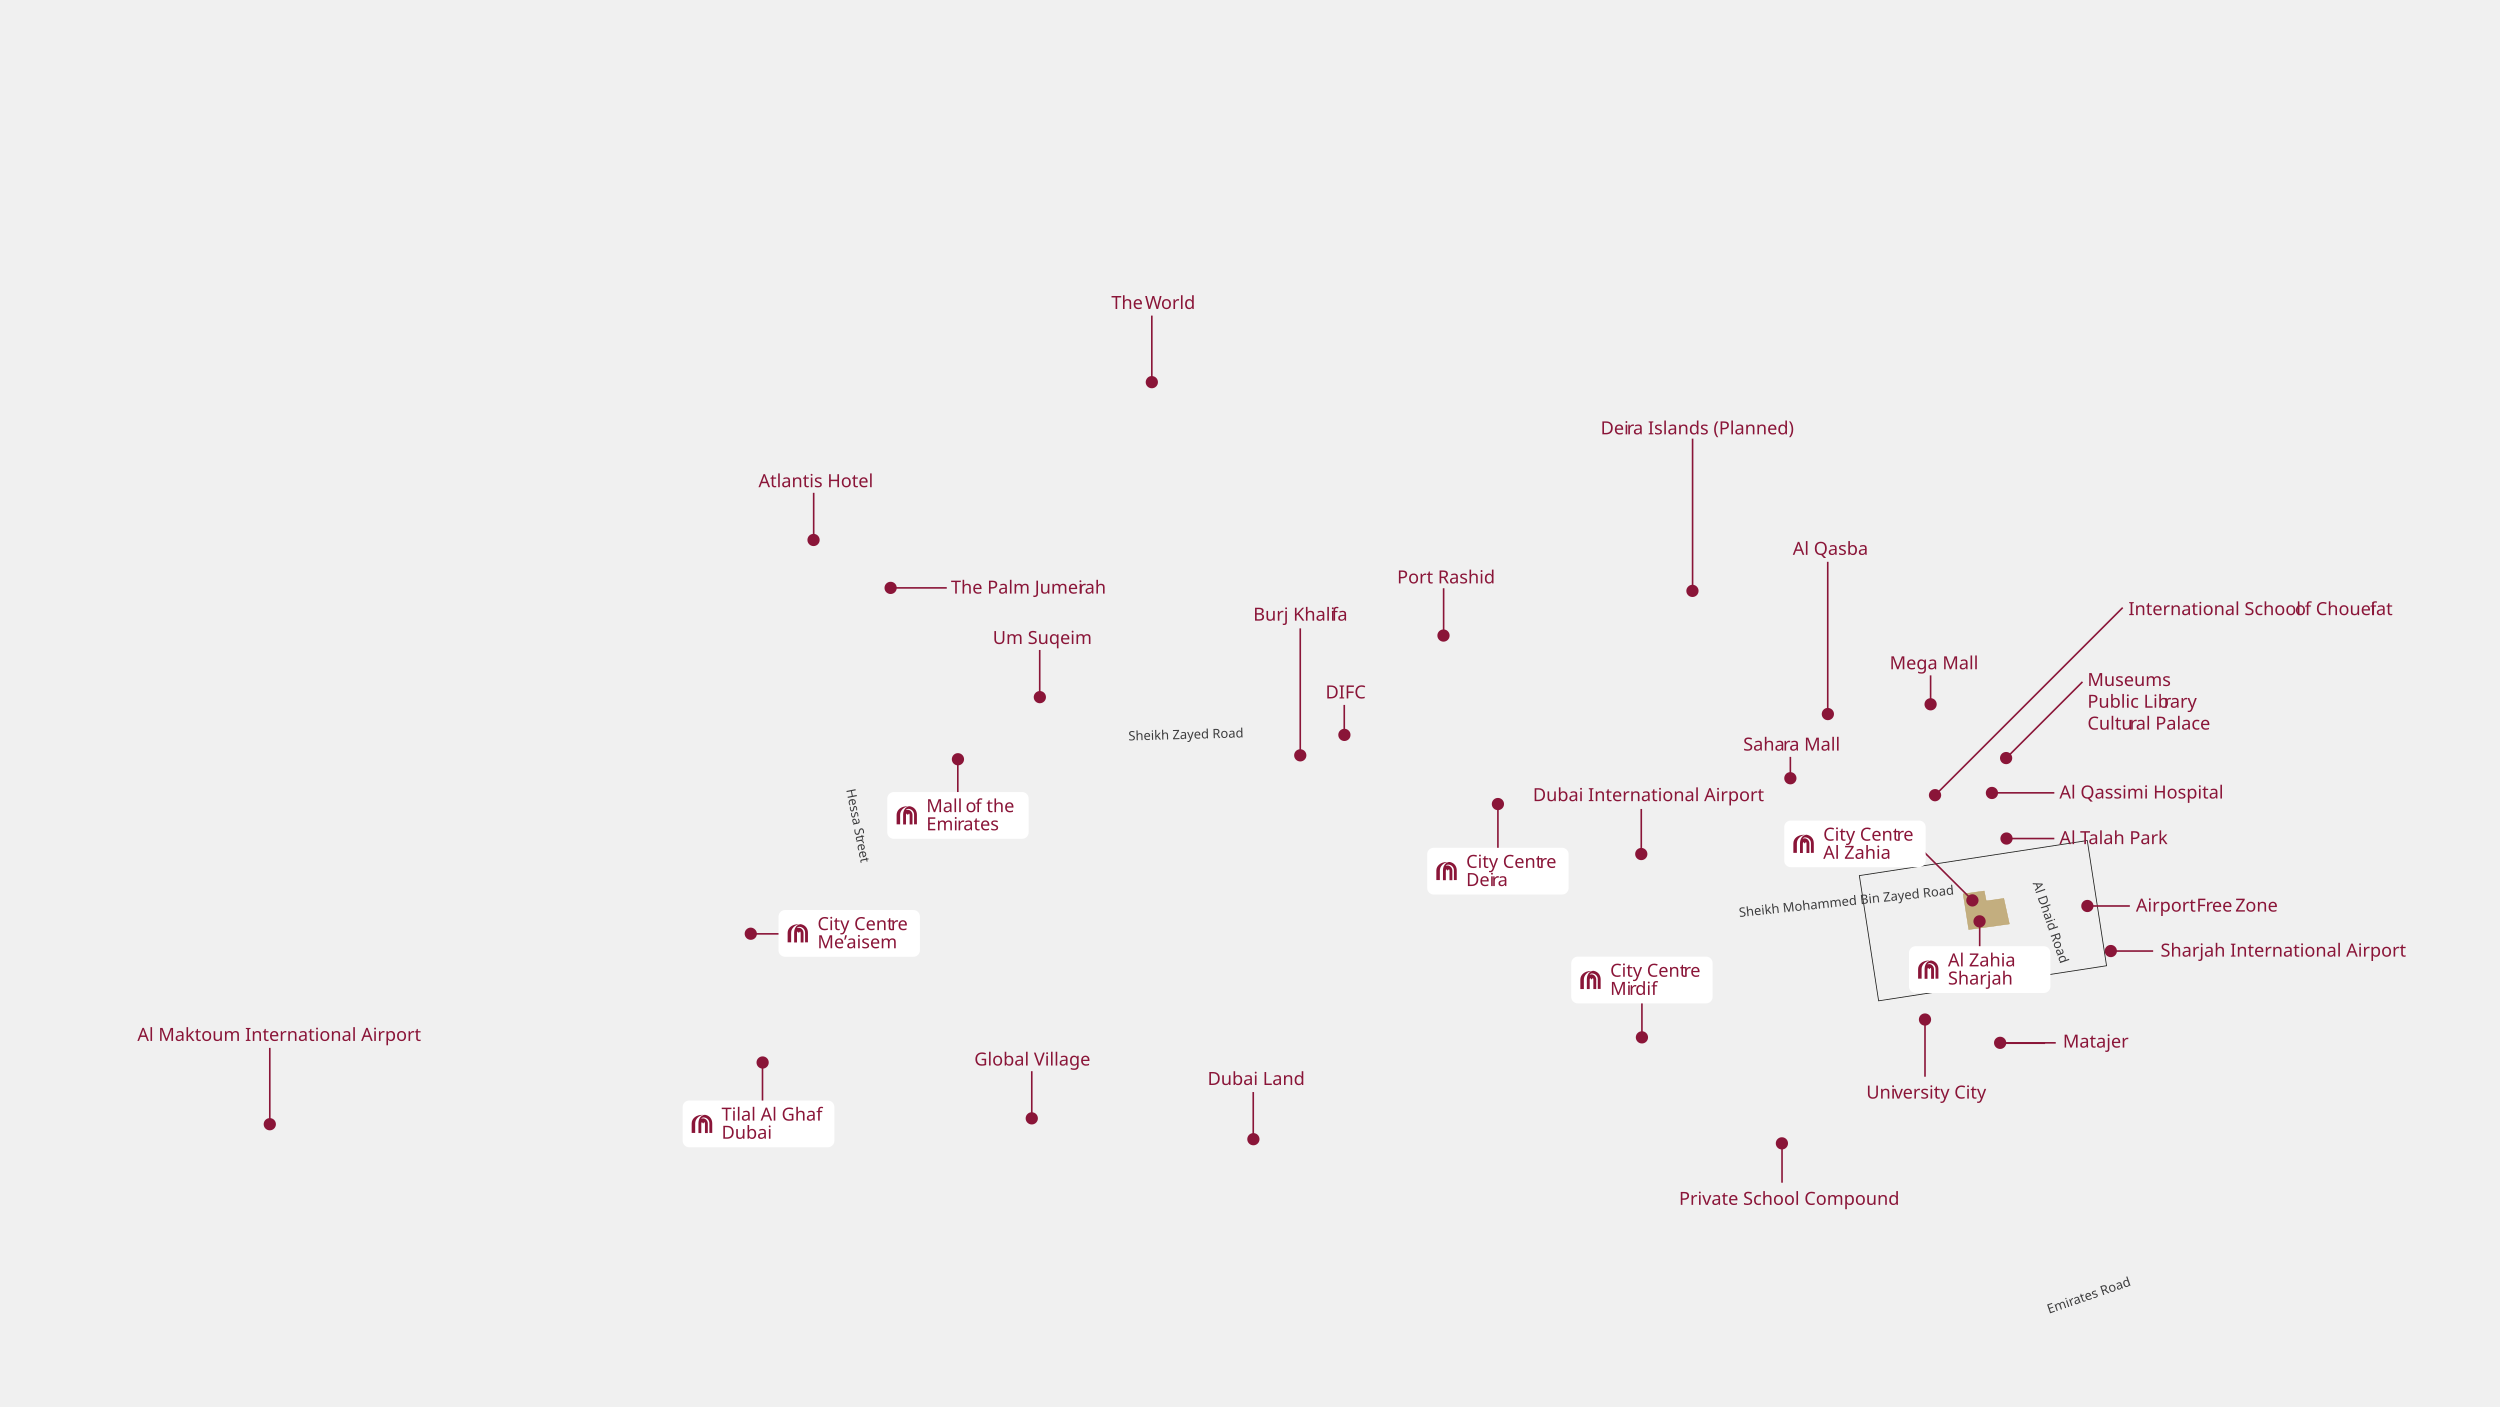
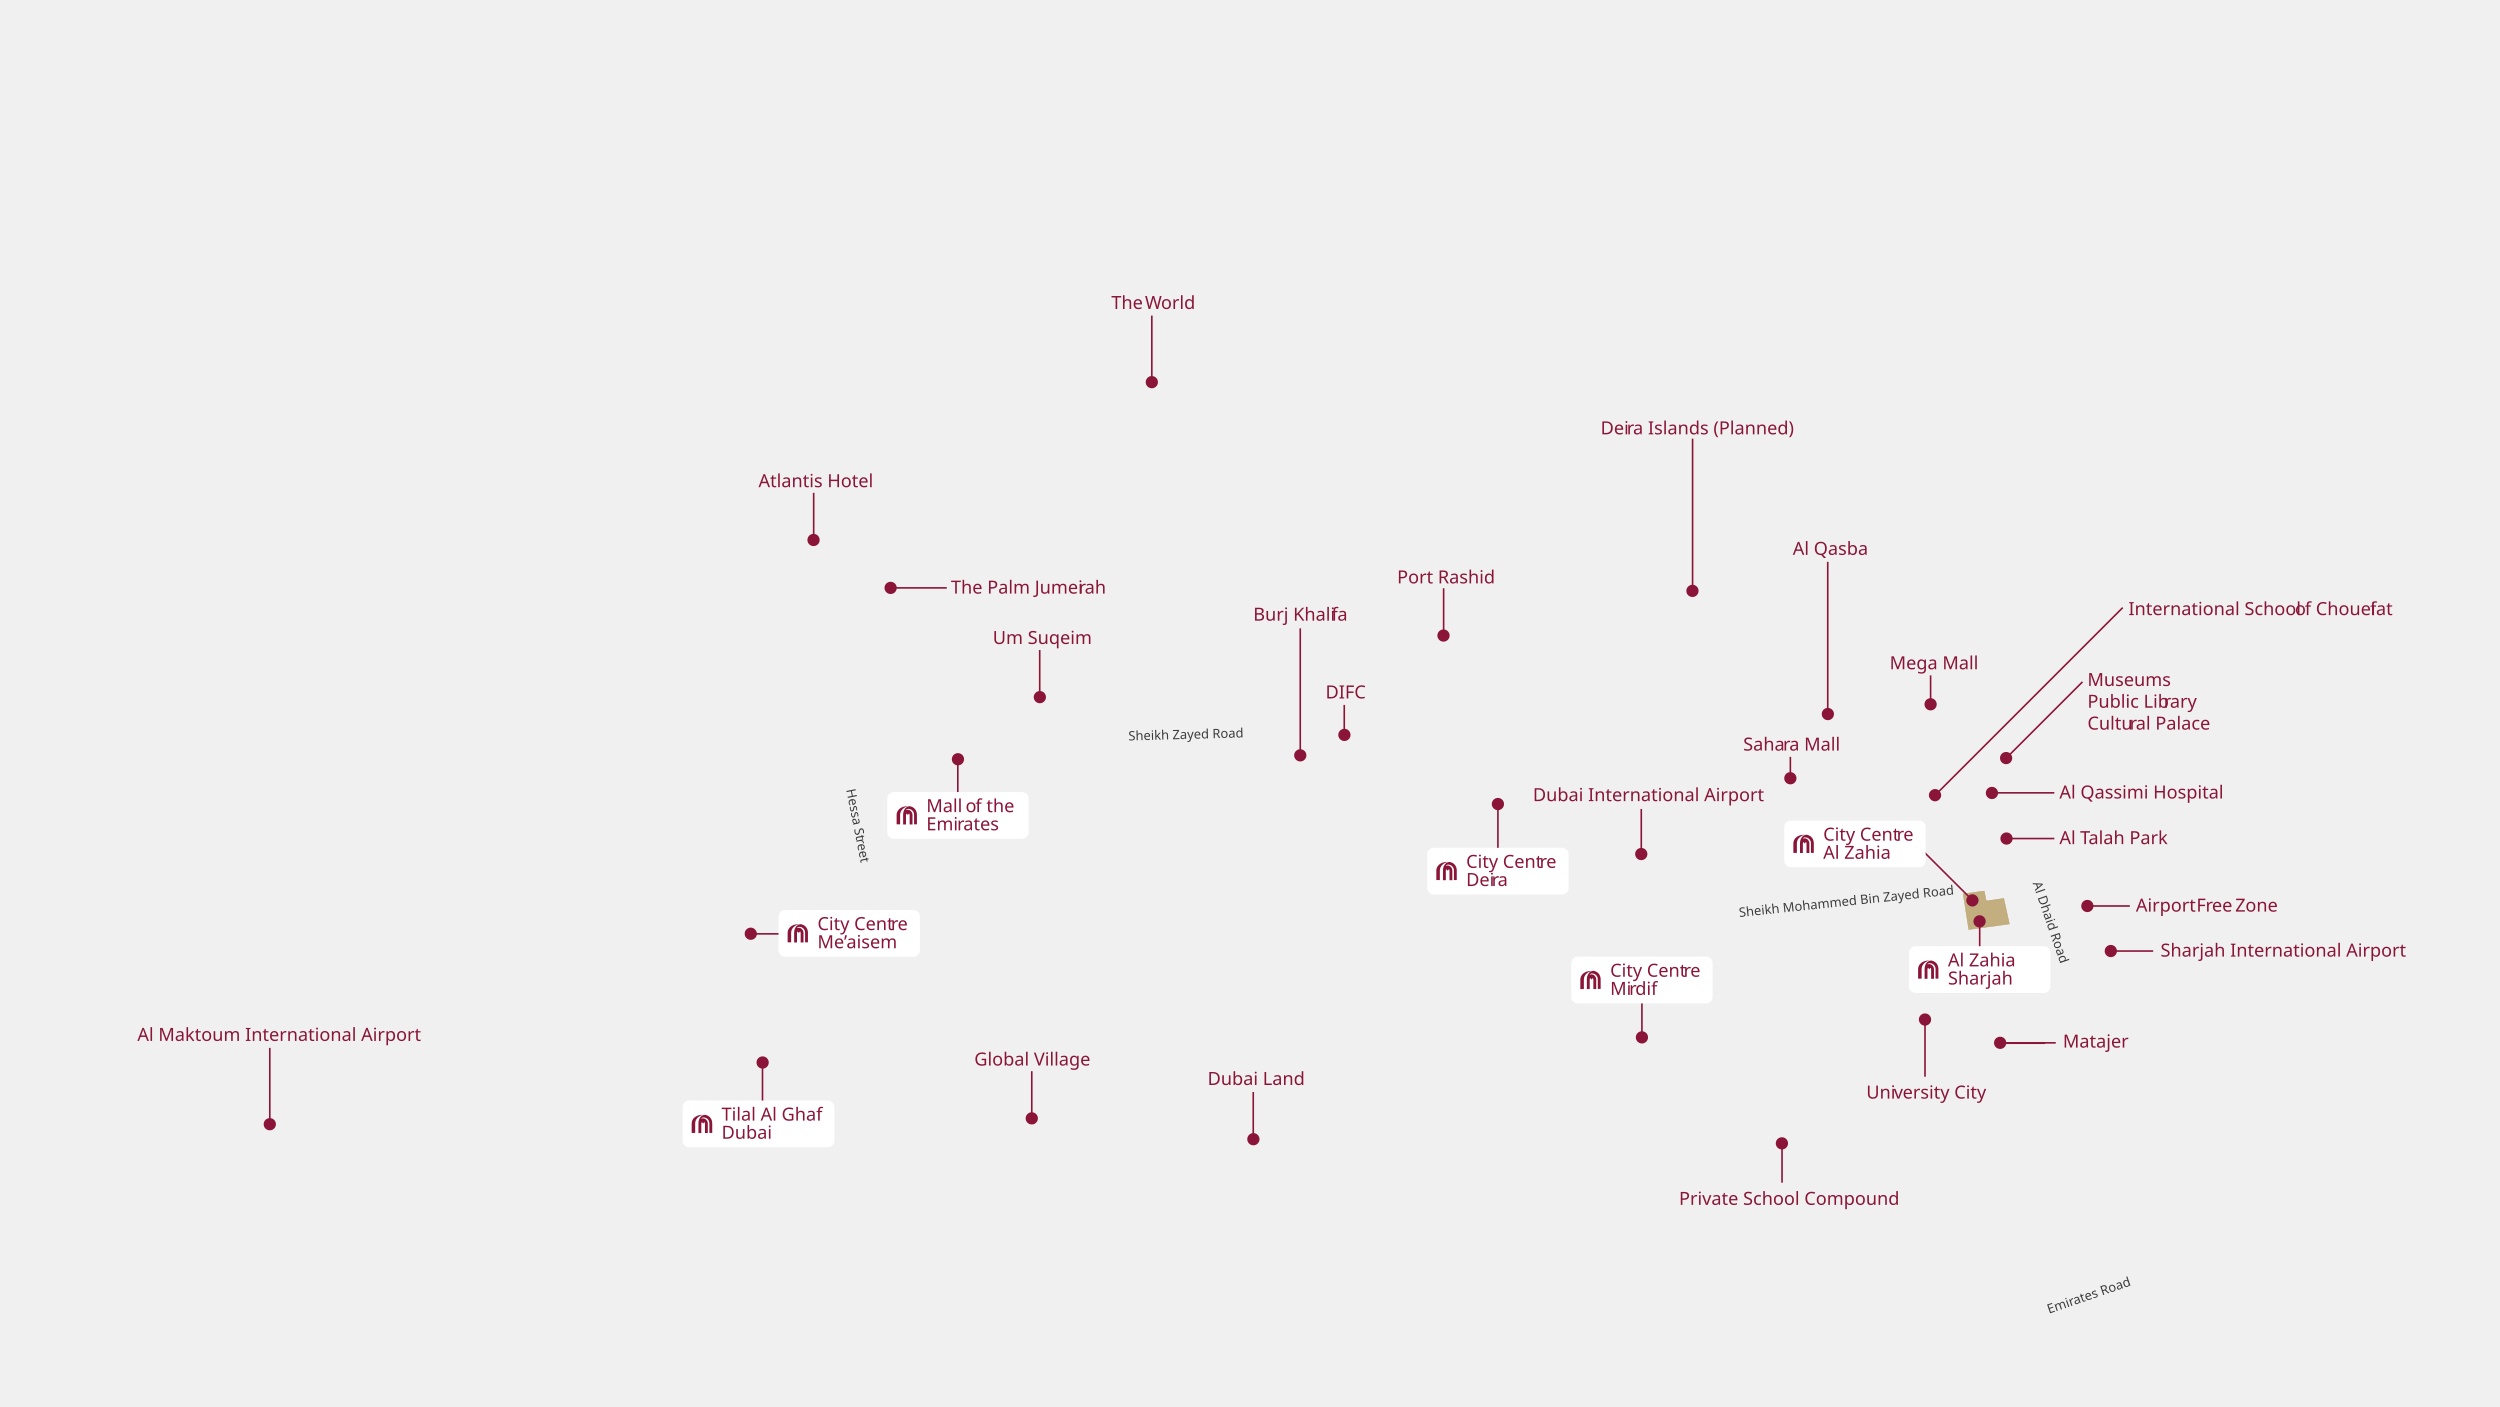
<svg xmlns="http://www.w3.org/2000/svg" version="1.1" id="app_x5F_Sharjah--parent" x="0px" y="0px" width="1920px" height="1080px" viewBox="0 0 1920 1080" style="enable-background:new 0 0 1920 1080;" xml:space="preserve">
-   <rect id="app_x5F_Sharjah-road--zoom" x="1434.3" y="658.4" transform="matrix(0.9884 -0.1521 0.1521 0.9884 -89.8251 239.8509)" style="fill:none;stroke:#1D1D1B;stroke-width:0.622;stroke-miterlimit:10;" width="177.1" height="97.3" />
+   <rect id="app_x5F_Sharjah-road--zoom" x="1434.3" y="658.4" transform="matrix(0.9884 -0.1521 0.1521 0.9884 -89.8251 239.8509)" style="fill:none;stroke:#1D1D1B;stroke-width:0;stroke-miterlimit:10;" width="177.1" height="97.3" />
  <g id="Map_labels">
    <path id="Line-2_26_" style="fill:#8A1538;stroke:#8A1538;stroke-width:1.245;stroke-linecap:square;" d="M1536.6,801.2h33.4" />
    <text transform="matrix(1 0 0 1 962.5029 476.6725)" style="enable-background:new    ;">
      <tspan x="0" y="0" style="fill:#8A1538; font-family:'MarselisPro'; font-size:13.935px;">Burj Khali</tspan>
      <tspan x="60.1" y="0" style="fill:#8A1538; font-family:'MarselisPro'; font-size:13.935px;">f</tspan>
      <tspan x="64.6" y="0" style="fill:#8A1538; font-family:'MarselisPro'; font-size:13.935px;">a</tspan>
    </text>
    <text transform="matrix(1 0 0 1 762.4336 494.5894)" style="fill:#8A1538; font-family:'MarselisPro'; font-size:13.935px;">Um Suqeim</text>
    <g>
      <text transform="matrix(0.9996 -2.671407e-02 2.671407e-02 0.9996 866.6806 568.6875)" style="fill:#3C3C3D; font-family:'MarselisPro-Bold'; font-size:9.952px;">Sheikh Zayed Road</text>
    </g>
    <g>
      <text transform="matrix(0.1951 0.9808 -0.9808 0.1951 649.8752 606.5203)" style="enable-background:new    ;">
        <tspan x="0" y="0" style="fill:#3C3C3D; font-family:'MarselisPro-Bold'; font-size:9.954px;">Hessa St</tspan>
        <tspan x="39" y="0" style="fill:#3C3C3D; font-family:'MarselisPro-Bold'; font-size:9.954px;">r</tspan>
        <tspan x="42.7" y="0" style="fill:#3C3C3D; font-family:'MarselisPro-Bold'; font-size:9.954px;">eet</tspan>
      </text>
    </g>
    <g>
      <text transform="matrix(0.9945 -0.1049 0.1049 0.9945 1335.843 704.29)" style="fill:#3C3C3D; font-family:'MarselisPro-Bold'; font-size:9.954px;">Sheikh Mohammed Bin Zayed Road</text>
    </g>
    <g>
      <text transform="matrix(0.9458 -0.3249 0.3249 0.9458 1573.567 1008.944)" style="enable-background:new    ;">
        <tspan x="0" y="0" style="fill:#3C3C3D; font-family:'MarselisPro-Bold'; font-size:9.956px;">Emi</tspan>
        <tspan x="17.4" y="0" style="fill:#3C3C3D; font-family:'MarselisPro-Bold'; font-size:9.956px;">r</tspan>
        <tspan x="21" y="0" style="fill:#3C3C3D; font-family:'MarselisPro-Bold'; font-size:9.956px;">ates Road</tspan>
      </text>
    </g>
    <g>
      <text transform="matrix(0.3249 0.9458 -0.9458 0.3249 1561.018 678.28)" style="fill:#3C3C3D; font-family:'MarselisPro-Bold'; font-size:9.956px;">Al Dhaid Road</text>
    </g>
    <text transform="matrix(1 0 0 1 1017.994 536.3961)" style="fill:#8A1538; font-family:'MarselisPro'; font-size:13.935px;">DIFC</text>
    <text transform="matrix(1 0 0 1 1072.988 448.0558)" style="fill:#8A1538; font-family:'MarselisPro'; font-size:13.935px;">Port Rashid</text>
    <text transform="matrix(1 0 0 1 1229.261 333.5894)" style="enable-background:new    ;">
      <tspan x="0" y="0" style="fill:#8A1538; font-family:'MarselisPro'; font-size:13.935px;">Dei</tspan>
      <tspan x="20.1" y="0" style="fill:#8A1538; font-family:'MarselisPro'; font-size:13.935px;">r</tspan>
      <tspan x="24.9" y="0" style="fill:#8A1538; font-family:'MarselisPro'; font-size:13.935px;">a Islands (Planned)</tspan>
    </text>
    <text transform="matrix(1 0 0 1 1376.827 426.1578)" style="fill:#8A1538; font-family:'MarselisPro'; font-size:13.935px;">Al Qasba</text>
    <text transform="matrix(1 0 0 1 853.5127 237.2872)" style="enable-background:new    ;">
      <tspan x="0" y="0" style="fill:#8A1538; font-family:'MarselisPro'; font-size:13.935px;">The </tspan>
      <tspan x="25.8" y="0" style="fill:#8A1538; font-family:'MarselisPro'; font-size:13.935px;">W</tspan>
      <tspan x="38.1" y="0" style="fill:#8A1538; font-family:'MarselisPro'; font-size:13.935px;">orld</tspan>
    </text>
    <text transform="matrix(1 0 0 1 582.5195 374.15)" style="fill:#8A1538; font-family:'MarselisPro'; font-size:13.935px;">Atlantis Hotel</text>
    <text transform="matrix(1 0 0 1 694.4448 716.8063)" style="fill:#FFFFFF; font-family:'MarselisPro'; font-size:13.935px;"> </text>
    <text transform="matrix(1 0 0 1 1303.612 752.6403)" style="fill:#FFFFFF; font-family:'MarselisPro'; font-size:13.935px;"> </text>
    <text transform="matrix(1 0 0 1 628.5498 863.1256)" style="fill:#FFFFFF; font-family:'MarselisPro'; font-size:13.935px;"> </text>
    <text transform="matrix(1 0 0 1 730.3306 455.8956)" style="enable-background:new    ;">
      <tspan x="0" y="0" style="fill:#8A1538; font-family:'MarselisPro'; font-size:13.935px;">The Palm Jumei</tspan>
      <tspan x="98" y="0" style="fill:#8A1538; font-family:'MarselisPro'; font-size:13.935px;">r</tspan>
      <tspan x="102.7" y="0" style="fill:#8A1538; font-family:'MarselisPro'; font-size:13.935px;">ah</tspan>
    </text>
    <text transform="matrix(1 0 0 1 748.249 818.3336)" style="fill:#8A1538; font-family:'MarselisPro'; font-size:13.935px;">Global Village</text>
    <text transform="matrix(1 0 0 1 105.4907 799.4215)" style="fill:#8A1538; font-family:'MarselisPro'; font-size:13.935px;">Al Maktoum International Airport</text>
    <text transform="matrix(1 0 0 1 1603.152 526.8629)" style="fill:#8A1538; font-family:'MarselisPro'; font-size:13.935px;">Museums</text>
    <text transform="matrix(1 0 0 1 1603.152 543.5416)" style="enable-background:new    ;">
      <tspan x="0" y="0" style="fill:#8A1538; font-family:'MarselisPro'; font-size:13.935px;">Public Lib</tspan>
      <tspan x="58.6" y="0" style="fill:#8A1538; font-family:'MarselisPro'; font-size:13.935px;">r</tspan>
      <tspan x="63.3" y="0" style="fill:#8A1538; font-family:'MarselisPro'; font-size:13.935px;">ary</tspan>
    </text>
    <text transform="matrix(1 0 0 1 1603.152 560.3458)" style="enable-background:new    ;">
      <tspan x="0" y="0" style="fill:#8A1538; font-family:'MarselisPro'; font-size:13.935px;">Cultu</tspan>
      <tspan x="32.4" y="0" style="fill:#8A1538; font-family:'MarselisPro'; font-size:13.935px;">r</tspan>
      <tspan x="37.1" y="0" style="fill:#8A1538; font-family:'MarselisPro'; font-size:13.935px;">al Palace</tspan>
    </text>
    <text transform="matrix(1 0 0 1 927.416 833.2643)" style="fill:#8A1538; font-family:'MarselisPro'; font-size:13.935px;">Dubai Land</text>
    <text transform="matrix(1 0 0 1 1433.313 843.7155)" style="enable-background:new    ;">
      <tspan x="0" y="0" style="fill:#8A1538; font-family:'MarselisPro'; font-size:13.935px;">Uni</tspan>
      <tspan x="21.1" y="0" style="fill:#8A1538; font-family:'MarselisPro'; font-size:13.935px;">v</tspan>
      <tspan x="27.9" y="0" style="fill:#8A1538; font-family:'MarselisPro'; font-size:13.935px;">ersity City</tspan>
    </text>
    <text transform="matrix(1 0 0 1 1584.296 804.5563)" style="fill:#8A1538; font-family:'MarselisPro'; font-size:13.935px;">Matajer</text>
    <text transform="matrix(1 0 0 1 1451.229 514.0006)" style="fill:#8A1538; font-family:'MarselisPro'; font-size:13.935px;">Mega Mall</text>
    <text transform="matrix(1 0 0 1 1338.753 576.4586)" style="enable-background:new    ;">
      <tspan x="0" y="0" style="fill:#8A1538; font-family:'MarselisPro'; font-size:13.935px;">Saha</tspan>
      <tspan x="30.6" y="0" style="fill:#8A1538; font-family:'MarselisPro'; font-size:13.935px;">r</tspan>
      <tspan x="35.4" y="0" style="fill:#8A1538; font-family:'MarselisPro'; font-size:13.935px;">a Mall</tspan>
    </text>
    <text transform="matrix(1 0 0 1 1659.26 734.6881)" style="fill:#8A1538; font-family:'MarselisPro'; font-size:13.935px;">Sharjah International Airport</text>
    <text transform="matrix(1 0 0 1 1177.256 615.2775)" style="fill:#8A1538; font-family:'MarselisPro'; font-size:13.935px;">Dubai International Airport</text>
    <text transform="matrix(1 0 0 1 1640.349 700.1246)" style="enable-background:new    ;">
      <tspan x="0" y="0" style="fill:#8A1538; font-family:'MarselisPro'; font-size:13.935px;">Airport </tspan>
      <tspan x="46.5" y="0" style="fill:#8A1538; font-family:'MarselisPro'; font-size:13.935px;">F</tspan>
      <tspan x="53.5" y="0" style="fill:#8A1538; font-family:'MarselisPro'; font-size:13.935px;">r</tspan>
      <tspan x="58.4" y="0" style="fill:#8A1538; font-family:'MarselisPro'; font-size:13.935px;">ee </tspan>
      <tspan x="76.3" y="0" style="fill:#8A1538; font-family:'MarselisPro'; font-size:13.935px;">Z</tspan>
      <tspan x="84.1" y="0" style="fill:#8A1538; font-family:'MarselisPro'; font-size:13.935px;">one</tspan>
    </text>
    <text transform="matrix(1 0 0 1 1581.621 648.2926)" style="enable-background:new    ;">
      <tspan x="0" y="0" style="fill:#8A1538; font-family:'MarselisPro'; font-size:13.935px;">Al </tspan>
      <tspan x="15.9" y="0" style="fill:#8A1538; font-family:'MarselisPro'; font-size:13.935px;">T</tspan>
      <tspan x="22.3" y="0" style="fill:#8A1538; font-family:'MarselisPro'; font-size:13.935px;">alah Park</tspan>
    </text>
    <text transform="matrix(1 0 0 1 1581.621 613.2599)" style="fill:#8A1538; font-family:'MarselisPro'; font-size:13.935px;">Al Qassimi Hospital</text>
    <text transform="matrix(1 0 0 1 1634.621 472.4)" style="enable-background:new    ;">
      <tspan x="0" y="0" style="fill:#8A1538; font-family:'MarselisPro'; font-size:13.935px;">International School </tspan>
      <tspan x="127.9" y="0" style="fill:#8A1538; font-family:'MarselisPro'; font-size:13.935px;">o</tspan>
      <tspan x="135.5" y="0" style="fill:#8A1538; font-family:'MarselisPro'; font-size:13.935px;">f Chouei</tspan>
      <tspan x="185.6" y="0" style="fill:#8A1538; font-family:'MarselisPro'; font-size:13.935px;">f</tspan>
      <tspan x="190.1" y="0" style="fill:#8A1538; font-family:'MarselisPro'; font-size:13.935px;">at</tspan>
    </text>
    <text transform="matrix(1 0 0 1 1289.481 925.3365)" style="fill:#8A1538; font-family:'MarselisPro'; font-size:13.935px;">Private School Compound</text>
    <polygon id="Path-6" style="fill:#B4985A;fill-opacity:0.75;stroke:#B4985A;stroke-width:0.311;" points="1507.7,686.5   1512,713.9 1543.2,709.6 1538.9,690 1525.4,691.9 1523.9,684.3  " />
    <text transform="matrix(1 0 0 1 1546.23 744.6783)" style="fill:#FFFFFF; font-family:'MarselisPro'; font-size:13.935px;"> </text>
    <text transform="matrix(1 0 0 1 1466.854 648.1266)" style="fill:#FFFFFF; font-family:'MarselisPro'; font-size:13.935px;"> </text>
    <g>
      <line style="fill:none;" x1="1578.2" y1="800.9" x2="1531.4" y2="800.9" />
      <g>
        <line style="fill:none;stroke:#8A1538;stroke-width:1.245;stroke-linecap:square;" x1="1578.2" y1="800.9" x2="1535.9" y2="800.9" />
        <g>
          <circle style="fill:#8A1538;" cx="1536.1" cy="800.9" r="4.7" />
        </g>
      </g>
    </g>
    <g>
      <line style="fill:none;" x1="1478.4" y1="826.3" x2="1478.4" y2="778.3" />
      <g>
        <line style="fill:none;stroke:#8A1538;stroke-width:1.245;stroke-linecap:square;" x1="1478.4" y1="826.3" x2="1478.4" y2="782.8" />
        <g>
          <path style="fill:#8A1538;" d="M1483.1,783c0-2.6-2.1-4.7-4.7-4.7s-4.7,2.1-4.7,4.7c0,2.6,2.1,4.7,4.7,4.7      S1483.1,785.6,1483.1,783z" />
        </g>
      </g>
    </g>
    <g>
      <line style="fill:none;" x1="1520.4" y1="726.9" x2="1520.4" y2="702.9" />
      <g>
        <line style="fill:none;stroke:#8A1538;stroke-width:1.245;stroke-linecap:square;" x1="1520.4" y1="726.9" x2="1520.4" y2="707.3" />
        <g>
          <path style="fill:#8A1538;" d="M1525,707.6c0-2.6-2.1-4.7-4.7-4.7s-4.7,2.1-4.7,4.7s2.1,4.7,4.7,4.7S1525,710.2,1525,707.6z" />
        </g>
      </g>
    </g>
    <g>
      <line style="fill:none;" x1="1477" y1="653.7" x2="1518.1" y2="694.8" />
      <g>
        <line style="fill:none;stroke:#8A1538;stroke-width:1.245;stroke-linecap:square;" x1="1477" y1="653.7" x2="1515" y2="691.6" />
        <g>
          <path style="fill:#8A1538;" d="M1511.5,694.8c1.9,1.9,4.7,1.9,6.6,0s1.9-4.7,0-6.6c-1.9-1.9-4.7-1.9-6.6,0      C1509.6,690,1509.6,693,1511.5,694.8z" />
        </g>
      </g>
    </g>
    <g>
      <line style="fill:none;" x1="1368.6" y1="907.7" x2="1368.6" y2="873.5" />
      <g>
        <line style="fill:none;stroke:#8A1538;stroke-width:1.245;stroke-linecap:square;" x1="1368.6" y1="907.7" x2="1368.6" y2="877.9" />
        <g>
          <path style="fill:#8A1538;" d="M1373.2,878.1c0-2.6-2.1-4.7-4.7-4.7s-4.7,2.1-4.7,4.7s2.1,4.7,4.7,4.7      S1373.2,880.7,1373.2,878.1z" />
        </g>
      </g>
    </g>
    <g>
      <line style="fill:none;" x1="1261" y1="769.4" x2="1261" y2="801.4" />
      <g>
        <line style="fill:none;stroke:#8A1538;stroke-width:1.245;stroke-linecap:square;" x1="1261" y1="769.4" x2="1261" y2="797" />
        <g>
          <path style="fill:#8A1538;" d="M1256.3,796.7c0,2.6,2.1,4.7,4.7,4.7s4.7-2.1,4.7-4.7c0-2.6-2.1-4.7-4.7-4.7      S1256.3,794.1,1256.3,796.7z" />
        </g>
      </g>
    </g>
    <g>
      <line style="fill:none;" x1="1260.5" y1="621.9" x2="1260.5" y2="660.5" />
      <g>
        <line style="fill:none;stroke:#8A1538;stroke-width:1.245;stroke-linecap:square;" x1="1260.5" y1="621.9" x2="1260.5" y2="656.2" />
        <g>
          <path style="fill:#8A1538;" d="M1255.8,655.9c0,2.6,2.1,4.7,4.7,4.7s4.7-2.1,4.7-4.7c0-2.6-2.1-4.7-4.7-4.7      S1255.8,653.3,1255.8,655.9z" />
        </g>
      </g>
    </g>
    <g>
      <line style="fill:none;" x1="1375" y1="581.9" x2="1375" y2="602.4" />
      <g>
        <line style="fill:none;stroke:#8A1538;stroke-width:1.245;stroke-linecap:square;" x1="1375" y1="581.9" x2="1375" y2="597.9" />
        <g>
          <path style="fill:#8A1538;" d="M1370.3,597.7c0,2.6,2.1,4.7,4.7,4.7s4.7-2.1,4.7-4.7c0-2.6-2.1-4.7-4.7-4.7      C1372.4,592.9,1370.3,595.1,1370.3,597.7z" />
        </g>
      </g>
    </g>
    <g>
      <line style="fill:none;" x1="1482.7" y1="519.3" x2="1482.7" y2="545.5" />
      <g>
        <line style="fill:none;stroke:#8A1538;stroke-width:1.245;stroke-linecap:square;" x1="1482.7" y1="519.3" x2="1482.7" y2="541.2" />
        <g>
          <path style="fill:#8A1538;" d="M1478,540.9c0,2.6,2.1,4.7,4.7,4.7s4.7-2.1,4.7-4.7c0-2.6-2.1-4.7-4.7-4.7S1478,538.3,1478,540.9      z" />
        </g>
      </g>
    </g>
    <g>
      <line style="fill:none;" x1="1403.7" y1="432.1" x2="1403.7" y2="553" />
      <g>
        <line style="fill:none;stroke:#8A1538;stroke-width:1.245;stroke-linecap:square;" x1="1403.7" y1="432.1" x2="1403.7" y2="548.6" />
        <g>
          <path style="fill:#8A1538;" d="M1399.1,548.4c0,2.6,2.1,4.7,4.7,4.7s4.7-2.1,4.7-4.7c0-2.6-2.1-4.7-4.7-4.7      C1401.2,543.6,1399.1,545.8,1399.1,548.4z" />
        </g>
      </g>
    </g>
    <g>
      <line style="fill:none;" x1="1299.9" y1="337.5" x2="1299.9" y2="458.5" />
      <g>
        <line style="fill:none;stroke:#8A1538;stroke-width:1.245;stroke-linecap:square;" x1="1299.9" y1="337.5" x2="1299.9" y2="454" />
        <g>
          <path style="fill:#8A1538;" d="M1295.1,453.8c0,2.6,2.1,4.7,4.7,4.7s4.7-2.1,4.7-4.7s-2.1-4.7-4.7-4.7      C1297.3,449.1,1295.1,451.2,1295.1,453.8z" />
        </g>
      </g>
    </g>
    <g>
      <line style="fill:none;" x1="1629.8" y1="467.1" x2="1482.8" y2="614" />
      <g>
        <line style="fill:none;stroke:#8A1538;stroke-width:1.245;stroke-linecap:square;" x1="1629.8" y1="467.1" x2="1486" y2="610.9" />
        <g>
          <path style="fill:#8A1538;" d="M1482.8,607.4c-1.9,1.9-1.9,4.7,0,6.6c1.9,1.9,4.7,1.9,6.6,0s1.9-4.7,0-6.6      C1487.7,605.5,1484.7,605.5,1482.8,607.4z" />
        </g>
      </g>
    </g>
    <g>
      <line style="fill:none;" x1="1598.9" y1="524.1" x2="1537.5" y2="585.6" />
      <g>
        <line style="fill:none;stroke:#8A1538;stroke-width:1.245;stroke-linecap:square;" x1="1598.9" y1="524.1" x2="1540.6" y2="582.4" />
        <g>
          <ellipse transform="matrix(0.9141 -0.4055 0.4055 0.9141 -103.7363 674.7621)" style="fill:#8A1538;" cx="1540.7" cy="582.2" rx="4.7" ry="4.7" />
        </g>
      </g>
    </g>
    <g>
      <line style="fill:none;" x1="962.5" y1="839.3" x2="962.5" y2="879.5" />
      <g>
        <line style="fill:none;stroke:#8A1538;stroke-width:1.245;stroke-linecap:square;" x1="962.5" y1="839.3" x2="962.5" y2="875" />
        <g>
          <path style="fill:#8A1538;" d="M957.9,874.9c0,2.6,2.1,4.7,4.7,4.7s4.7-2.1,4.7-4.7s-2.1-4.7-4.7-4.7S957.9,872.3,957.9,874.9z" />
        </g>
      </g>
    </g>
    <g>
      <line style="fill:none;" x1="798.5" y1="499.8" x2="798.5" y2="540.2" />
      <g>
        <line style="fill:none;stroke:#8A1538;stroke-width:1.245;stroke-linecap:square;" x1="798.5" y1="499.8" x2="798.5" y2="535.7" />
        <g>
          <path style="fill:#8A1538;" d="M793.9,535.4c0,2.6,2.1,4.7,4.7,4.7c2.6,0,4.7-2.1,4.7-4.7c0-2.6-2.1-4.7-4.7-4.7      S793.9,532.9,793.9,535.4z" />
        </g>
      </g>
    </g>
    <g>
      <line style="fill:none;" x1="207.2" y1="805.4" x2="207.2" y2="868" />
      <g>
        <line style="fill:none;stroke:#8A1538;stroke-width:1.245;stroke-linecap:square;" x1="207.2" y1="805.4" x2="207.2" y2="863.7" />
        <g>
          <path style="fill:#8A1538;" d="M202.5,863.4c0,2.6,2.1,4.7,4.7,4.7s4.7-2.1,4.7-4.7s-2.1-4.7-4.7-4.7S202.5,860.8,202.5,863.4z" />
        </g>
      </g>
    </g>
    <g>
      <line style="fill:none;" x1="624.9" y1="379.1" x2="624.9" y2="419.3" />
      <g>
        <line style="fill:none;stroke:#8A1538;stroke-width:1.245;stroke-linecap:square;" x1="624.9" y1="379.1" x2="624.9" y2="414.9" />
        <g>
          <path style="fill:#8A1538;" d="M620.1,414.7c0,2.6,2.1,4.7,4.7,4.7c2.6,0,4.7-2.1,4.7-4.7s-2.1-4.7-4.7-4.7      C622.2,410,620.1,412.1,620.1,414.7z" />
        </g>
      </g>
    </g>
    <g>
      <line style="fill:none;" x1="884.6" y1="243" x2="884.6" y2="298.2" />
      <g>
        <line style="fill:none;stroke:#8A1538;stroke-width:1.245;stroke-linecap:square;" x1="884.6" y1="243" x2="884.6" y2="293.7" />
        <g>
          <path style="fill:#8A1538;" d="M879.9,293.5c0,2.6,2.1,4.7,4.7,4.7c2.6,0,4.7-2.1,4.7-4.7s-2.1-4.7-4.7-4.7      C882,288.7,879.9,291,879.9,293.5z" />
        </g>
      </g>
    </g>
    <g>
      <line style="fill:none;" x1="998.6" y1="483.2" x2="998.6" y2="584.7" />
      <g>
        <line style="fill:none;stroke:#8A1538;stroke-width:1.245;stroke-linecap:square;" x1="998.6" y1="483.2" x2="998.6" y2="580.4" />
        <g>
          <path style="fill:#8A1538;" d="M993.9,580.1c0,2.6,2.1,4.7,4.7,4.7s4.7-2.1,4.7-4.7c0-2.6-2.1-4.7-4.7-4.7      S993.9,577.5,993.9,580.1z" />
        </g>
      </g>
    </g>
    <g>
      <line style="fill:none;" x1="1032.4" y1="542" x2="1032.4" y2="569" />
      <g>
        <line style="fill:none;stroke:#8A1538;stroke-width:1.245;stroke-linecap:square;" x1="1032.4" y1="542" x2="1032.4" y2="564.6" />
        <g>
          <path style="fill:#8A1538;" d="M1027.8,564.4c0,2.6,2.1,4.7,4.7,4.7s4.7-2.1,4.7-4.7c0-2.6-2.1-4.7-4.7-4.7      S1027.8,561.8,1027.8,564.4z" />
        </g>
      </g>
    </g>
    <g>
      <line style="fill:none;" x1="1108.7" y1="452.4" x2="1108.7" y2="492.9" />
      <g>
        <line style="fill:none;stroke:#8A1538;stroke-width:1.245;stroke-linecap:square;" x1="1108.7" y1="452.4" x2="1108.7" y2="488.4" />
        <g>
          <path style="fill:#8A1538;" d="M1103.9,488.1c0,2.6,2.1,4.7,4.7,4.7s4.7-2.1,4.7-4.7s-2.1-4.7-4.7-4.7      S1103.9,485.5,1103.9,488.1z" />
        </g>
      </g>
    </g>
    <g>
      <line style="fill:none;" x1="1150.4" y1="651.2" x2="1150.4" y2="612.7" />
      <g>
        <line style="fill:none;stroke:#8A1538;stroke-width:1.245;stroke-linecap:square;" x1="1150.4" y1="651.2" x2="1150.4" y2="617.2" />
        <g>
          <path style="fill:#8A1538;" d="M1155.1,617.5c0-2.6-2.1-4.7-4.7-4.7s-4.7,2.1-4.7,4.7c0,2.6,2.1,4.7,4.7,4.7      S1155.1,620.1,1155.1,617.5z" />
        </g>
      </g>
    </g>
    <g>
      <line style="fill:none;" x1="585.6" y1="845.5" x2="585.6" y2="811.3" />
      <g>
        <line style="fill:none;stroke:#8A1538;stroke-width:1.245;stroke-linecap:square;" x1="585.6" y1="845.5" x2="585.6" y2="815.7" />
        <g>
          <path style="fill:#8A1538;" d="M590.4,816c0-2.6-2.1-4.7-4.7-4.7c-2.6,0-4.7,2.1-4.7,4.7s2.1,4.7,4.7,4.7      C588.3,820.7,590.4,818.6,590.4,816z" />
        </g>
      </g>
    </g>
    <g>
      <line style="fill:none;" x1="598.3" y1="717.2" x2="571.8" y2="717.2" />
      <g>
        <line style="fill:none;stroke:#8A1538;stroke-width:1.245;stroke-linecap:square;" x1="598.3" y1="717.2" x2="576.3" y2="717.2" />
        <g>
          <path style="fill:#8A1538;" d="M576.6,712.4c-2.6,0-4.7,2.1-4.7,4.7c0,2.6,2.1,4.7,4.7,4.7c2.6,0,4.7-2.1,4.7-4.7      C581.3,714.6,579,712.4,576.6,712.4z" />
        </g>
      </g>
    </g>
    <g>
      <line style="fill:none;" x1="726.5" y1="451.5" x2="679.4" y2="451.5" />
      <g>
        <line style="fill:none;stroke:#8A1538;stroke-width:1.245;stroke-linecap:square;" x1="726.5" y1="451.5" x2="683.7" y2="451.5" />
        <g>
          <path style="fill:#8A1538;" d="M684,446.8c-2.6,0-4.7,2.1-4.7,4.7s2.1,4.7,4.7,4.7s4.7-2.1,4.7-4.7S686.6,446.8,684,446.8z" />
        </g>
      </g>
    </g>
    <g>
      <line style="fill:none;" x1="735.6" y1="608" x2="735.6" y2="578.5" />
      <g>
        <line style="fill:none;stroke:#8A1538;stroke-width:1.245;stroke-linecap:square;" x1="735.6" y1="608" x2="735.6" y2="582.9" />
        <g>
          <path style="fill:#8A1538;" d="M740.4,583.1c0-2.6-2.1-4.7-4.7-4.7s-4.7,2.1-4.7,4.7c0,2.6,2.1,4.7,4.7,4.7      S740.4,585.7,740.4,583.1z" />
        </g>
      </g>
    </g>
    <g>
      <line style="fill:none;" x1="792.4" y1="823.3" x2="792.4" y2="863.7" />
      <g>
        <line style="fill:none;stroke:#8A1538;stroke-width:1.245;stroke-linecap:square;" x1="792.4" y1="823.3" x2="792.4" y2="859.2" />
        <g>
          <path style="fill:#8A1538;" d="M787.7,858.9c0,2.6,2.1,4.7,4.7,4.7s4.7-2.1,4.7-4.7c0-2.6-2.1-4.7-4.7-4.7      S787.7,856.3,787.7,858.9z" />
        </g>
      </g>
    </g>
    <g>
      <line style="fill:none;" x1="1653" y1="730.4" x2="1616.4" y2="730.4" />
      <g>
        <line style="fill:none;stroke:#8A1538;stroke-width:1.245;stroke-linecap:square;" x1="1653" y1="730.4" x2="1620.9" y2="730.4" />
        <g>
          <circle style="fill:#8A1538;" cx="1621.1" cy="730.4" r="4.7" />
        </g>
      </g>
    </g>
    <g>
      <line style="fill:none;" x1="1635.1" y1="695.8" x2="1598.4" y2="695.8" />
      <g>
        <line style="fill:none;stroke:#8A1538;stroke-width:1.245;stroke-linecap:square;" x1="1635.1" y1="695.8" x2="1602.8" y2="695.8" />
        <g>
          <circle style="fill:#8A1538;" cx="1603.1" cy="695.8" r="4.7" />
        </g>
      </g>
    </g>
    <g>
      <line style="fill:none;" x1="1577.1" y1="644" x2="1536.2" y2="644" />
      <g>
        <line style="fill:none;stroke:#8A1538;stroke-width:1.245;stroke-linecap:square;" x1="1577.1" y1="644" x2="1540.7" y2="644" />
        <g>
          <circle style="fill:#8A1538;" cx="1541" cy="644" r="4.7" />
        </g>
      </g>
    </g>
    <g>
      <line style="fill:none;" x1="1577.1" y1="608.9" x2="1525.2" y2="608.9" />
      <g>
        <line style="fill:none;stroke:#8A1538;stroke-width:1.245;stroke-linecap:square;" x1="1577.1" y1="608.9" x2="1529.5" y2="608.9" />
        <g>
          <path style="fill:#8A1538;" d="M1529.8,604.3c-2.6,0-4.7,2.1-4.7,4.7s2.1,4.7,4.7,4.7s4.7-2.1,4.7-4.7      S1532.4,604.3,1529.8,604.3z" />
        </g>
      </g>
    </g>
    <g>
      <path id="Rectangle-Copy-2_8_" style="fill:#FFFFFF;" d="M602.9,698.9h98.6c2.7,0,5,2.2,5,5v25.9c0,2.7-2.2,5-5,5h-98.6    c-2.7,0-5-2.2-5-5v-25.9C598,701.1,600.2,698.9,602.9,698.9z" />
      <text transform="matrix(1 0 0 1 627.8096 714.318)" style="enable-background:new    ;">
        <tspan x="0" y="0" style="fill:#8A1538; font-family:'MarselisPro-Bold'; font-size:13.935px;">City Cent</tspan>
        <tspan x="56.4" y="0" style="fill:#8A1538; font-family:'MarselisPro-Bold'; font-size:13.935px;">r</tspan>
        <tspan x="61.5" y="0" style="fill:#8A1538; font-family:'MarselisPro-Bold'; font-size:13.935px;">e</tspan>
      </text>
      <text transform="matrix(1 0 0 1 627.8096 728.2526)" style="fill:#8A1538; font-family:'MarselisPro-Light'; font-size:13.935px;">Me’aisem</text>
      <g>
        <path id="Path" style="fill:#8A1538;" d="M613,709.8c-4.7,0-8.1,2.9-8.1,6.6v7.3h2.7c0,0,0-4.1,0-7.3c0-3.5,3-6,6-6.5     c0.1,0,0.2,0,0.1,0L613,709.8L613,709.8z" />
        <path id="Path_1_" style="fill:#8A1538;" d="M613.5,710.1c-0.2,0.1-0.6,0.2-1,0.5c-1.7,1.1-2.6,3.4-2.6,5.4c0,0.1,0,0.2,0,0.4     l0,0v0.1v7.3h2.2v-7.3c0-0.5,0.2-0.9,0.5-1.1l0.9,1.1l0.9-1.1c0.4,0.2,0.5,0.7,0.5,1.1v7.3h2.2v-7.3c0-2.1-1.6-4-3.7-4     c-0.5,0-1,0.1-1.4,0.2l0,0c0.5-0.6,1.1-0.9,2-0.9l0,0c0.2,0,0.5,0,0.7,0.1c2,0.4,3.6,2.1,3.6,4.4c0,0.1,0,0.1,0,0.2v7.2h2.2     c0,0,0-7.2,0-7.3c0-3.1-1.7-5.7-4.9-6.5c-0.1,0-0.2-0.1-0.5-0.1c-0.2,0-0.5,0-0.7,0C614.4,709.8,614,709.9,613.5,710.1z" />
      </g>
    </g>
    <g>
      <path id="Rectangle-Copy-2_9_" style="fill:#FFFFFF;" d="M686.5,608.3H785c2.7,0,5,2.2,5,5v25.9c0,2.7-2.2,5-5,5h-98.6    c-2.7,0-5-2.2-5-5v-25.9C681.5,610.5,683.7,608.3,686.5,608.3z" />
      <text transform="matrix(1 0 0 1 711.4199 623.7399)" style="enable-background:new    ;">
        <tspan x="0" y="0" style="fill:#8A1538; font-family:'MarselisPro'; font-size:13.935px;">Mall </tspan>
        <tspan x="30.1" y="0" style="fill:#8A1538; font-family:'MarselisPro'; font-size:13.935px;">o</tspan>
        <tspan x="37.7" y="0" style="fill:#8A1538; font-family:'MarselisPro'; font-size:13.935px;">f the </tspan>
      </text>
      <text transform="matrix(1 0 0 1 711.4199 637.674)" style="enable-background:new    ;">
        <tspan x="0" y="0" style="fill:#8A1538; font-family:'MarselisPro'; font-size:13.935px;">Emi</tspan>
        <tspan x="23.6" y="0" style="fill:#8A1538; font-family:'MarselisPro'; font-size:13.935px;">r</tspan>
        <tspan x="28.4" y="0" style="fill:#8A1538; font-family:'MarselisPro'; font-size:13.935px;">ates</tspan>
      </text>
      <g>
        <path id="Path_2_" style="fill:#8A1538;" d="M696.7,619.2c-4.7,0-8.1,2.9-8.1,6.6v7.3h2.7c0,0,0-4.1,0-7.3c0-3.5,3-6,6-6.5     c0.1,0,0.2,0,0.1,0L696.7,619.2L696.7,619.2z" />
        <path id="Path_3_" style="fill:#8A1538;" d="M697.2,619.5c-0.2,0.1-0.6,0.2-1,0.5c-1.7,1.1-2.6,3.4-2.6,5.4c0,0.1,0,0.2,0,0.4     l0,0v0.1v7.3h2.2v-7.3c0-0.5,0.2-0.9,0.5-1.1l0.9,1.1l0.9-1.1c0.4,0.2,0.5,0.7,0.5,1.1v7.3h2.2v-7.3c0-2.1-1.6-4-3.7-4     c-0.5,0-1,0.1-1.4,0.2l0,0c0.5-0.6,1.1-0.9,2-0.9l0,0c0.2,0,0.5,0,0.7,0.1c2,0.4,3.6,2.1,3.6,4.4c0,0.1,0,0.1,0,0.2v7.2h2.2     c0,0,0-7.2,0-7.3c0-3.1-1.7-5.7-4.9-6.5c-0.1,0-0.2-0.1-0.5-0.1s-0.5,0-0.7,0C697.9,619.2,697.5,619.3,697.2,619.5z" />
      </g>
    </g>
    <g>
      <path id="Rectangle-Copy-2_10_" style="fill:#FFFFFF;" d="M1211.7,734.7h98.6c2.7,0,5,2.2,5,5v25.9c0,2.7-2.2,5-5,5h-98.6    c-2.7,0-5-2.2-5-5v-25.9C1206.8,737,1209,734.7,1211.7,734.7z" />
      <text transform="matrix(1 0 0 1 1236.595 750.151)" style="enable-background:new    ;">
        <tspan x="0" y="0" style="fill:#8A1538; font-family:'MarselisPro-Bold'; font-size:13.935px;">City Cent</tspan>
        <tspan x="56.4" y="0" style="fill:#8A1538; font-family:'MarselisPro-Bold'; font-size:13.935px;">r</tspan>
        <tspan x="61.5" y="0" style="fill:#8A1538; font-family:'MarselisPro-Bold'; font-size:13.935px;">e</tspan>
      </text>
      <text transform="matrix(1 0 0 1 1236.595 764.0846)" style="enable-background:new    ;">
        <tspan x="0" y="0" style="fill:#8A1538; font-family:'MarselisPro-Light'; font-size:13.935px;">Mi</tspan>
        <tspan x="14.6" y="0" style="fill:#8A1538; font-family:'MarselisPro-Light'; font-size:13.935px;">r</tspan>
        <tspan x="19.3" y="0" style="fill:#8A1538; font-family:'MarselisPro-Light'; font-size:13.935px;">dif</tspan>
      </text>
      <g>
        <path id="Path_4_" style="fill:#8A1538;" d="M1221.8,745.7c-4.7,0-8.1,2.9-8.1,6.6v7.3h2.7c0,0,0-4.1,0-7.3c0-3.5,3-6,6-6.5     c0.1,0,0.2,0,0.1,0L1221.8,745.7L1221.8,745.7z" />
        <path id="Path_5_" style="fill:#8A1538;" d="M1222.3,745.9c-0.2,0.1-0.6,0.2-1,0.5c-1.7,1.1-2.6,3.4-2.6,5.4c0,0.1,0,0.2,0,0.4     l0,0v0.1v7.3h2.2v-7.3c0-0.5,0.2-0.9,0.5-1.1l0.9,1.1l0.9-1.1c0.4,0.2,0.5,0.7,0.5,1.1v7.3h2.2v-7.3c0-2.1-1.6-4-3.7-4     c-0.5,0-1,0.1-1.4,0.2l0,0c0.5-0.6,1.1-0.9,2-0.9l0,0c0.2,0,0.5,0,0.7,0.1c2,0.4,3.6,2.1,3.6,4.4c0,0.1,0,0.1,0,0.2v7.2h2.2     c0,0,0-7.2,0-7.3c0-3.1-1.7-5.7-4.9-6.5c-0.1,0-0.2-0.1-0.5-0.1c-0.2,0-0.5,0-0.7,0C1223.1,745.7,1222.8,745.8,1222.3,745.9z" />
      </g>
    </g>
    <g>
      <path id="Rectangle-Copy-2_11_" style="fill:#FFFFFF;" d="M1101.1,651.1h98.6c2.7,0,5,2.2,5,5V682c0,2.7-2.2,5-5,5h-98.6    c-2.7,0-5-2.2-5-5v-26C1096.1,653.3,1098.3,651.1,1101.1,651.1z" />
      <text transform="matrix(1 0 0 1 1125.994 666.5387)" style="enable-background:new    ;">
        <tspan x="0" y="0" style="fill:#8A1538; font-family:'MarselisPro-Bold'; font-size:13.935px;">City Cent</tspan>
        <tspan x="56.4" y="0" style="fill:#8A1538; font-family:'MarselisPro-Bold'; font-size:13.935px;">r</tspan>
        <tspan x="61.5" y="0" style="fill:#8A1538; font-family:'MarselisPro-Bold'; font-size:13.935px;">e</tspan>
      </text>
      <text transform="matrix(1 0 0 1 1125.994 680.4752)" style="enable-background:new    ;">
        <tspan x="0" y="0" style="fill:#8A1538; font-family:'MarselisPro-Light'; font-size:13.935px;">Dei</tspan>
        <tspan x="19.6" y="0" style="fill:#8A1538; font-family:'MarselisPro-Light'; font-size:13.935px;">r</tspan>
        <tspan x="24.2" y="0" style="fill:#8A1538; font-family:'MarselisPro-Light'; font-size:13.935px;">a</tspan>
      </text>
      <g>
        <path id="Path_6_" style="fill:#8A1538;" d="M1111.2,662c-4.7,0-8.1,2.9-8.1,6.6v7.3h2.7c0,0,0-4.1,0-7.3c0-3.5,3-6,6-6.5     c0.1,0,0.2,0,0.1,0L1111.2,662L1111.2,662z" />
        <path id="Path_7_" style="fill:#8A1538;" d="M1111.8,662.3c-0.2,0.1-0.6,0.2-1,0.5c-1.7,1.1-2.6,3.4-2.6,5.4c0,0.1,0,0.2,0,0.4     l0,0v0.1v7.3h2.2v-7.3c0-0.5,0.2-0.9,0.5-1.1l0.9,1.1l0.9-1.1c0.4,0.2,0.5,0.7,0.5,1.1v7.3h2.2v-7.3c0-2.1-1.6-4-3.7-4     c-0.5,0-1,0.1-1.4,0.2l0,0c0.5-0.6,1.1-0.9,2-0.9l0,0c0.2,0,0.5,0,0.7,0.1c2,0.4,3.6,2.1,3.6,4.4c0,0.1,0,0.1,0,0.2v7.2h2.2     c0,0,0-7.2,0-7.3c0-3.1-1.7-5.7-4.9-6.5c-0.1,0-0.2-0.1-0.5-0.1c-0.2,0-0.5,0-0.7,0C1112.5,662,1112.2,662.1,1111.8,662.3z" />
      </g>
    </g>
    <g>
      <path id="Rectangle-Copy-2_12_" style="fill:#FFFFFF;" d="M529.3,845.2h106.5c2.7,0,5,2.2,5,5v25.9c0,2.7-2.2,5-5,5H529.3    c-2.7,0-5-2.2-5-5v-25.9C524.3,847.5,526.5,845.2,529.3,845.2z" />
      <text transform="matrix(1 0 0 1 554.1523 860.6364)" style="fill:#8A1538; font-family:'MarselisPro-Bold'; font-size:13.935px;">Tilal Al Ghaf</text>
      <text transform="matrix(1 0 0 1 554.1523 874.5729)" style="fill:#8A1538; font-family:'MarselisPro-Light'; font-size:13.935px;">Dubai</text>
      <g>
        <path id="Path_8_" style="fill:#8A1538;" d="M539.3,856.2c-4.7,0-8.1,2.9-8.1,6.6v7.3h2.7c0,0,0-4.1,0-7.3c0-3.5,3-6,6-6.5     c0.1,0,0.2,0,0.1,0L539.3,856.2L539.3,856.2z" />
        <path id="Path_9_" style="fill:#8A1538;" d="M540,856.5c-0.2,0.1-0.6,0.2-1,0.5c-1.7,1.1-2.6,3.4-2.6,5.4c0,0.1,0,0.2,0,0.4l0,0     v0.1v7.3h2.2v-7.3c0-0.5,0.2-0.9,0.5-1.1l0.9,1.1l0.9-1.1c0.4,0.2,0.5,0.7,0.5,1.1v7.3h2.2v-7.3c0-2.1-1.6-4-3.7-4     c-0.5,0-1,0.1-1.4,0.2l0,0c0.5-0.6,1.1-0.9,2-0.9l0,0c0.2,0,0.5,0,0.7,0.1c2,0.4,3.6,2.1,3.6,4.4c0,0.1,0,0.1,0,0.2v7.2h2.2     c0,0,0-7.2,0-7.3c0-3.1-1.7-5.7-4.9-6.5c-0.1,0-0.2-0.1-0.5-0.1c-0.2,0-0.5,0-0.7,0C540.7,856.2,540.3,856.2,540,856.5z" />
      </g>
    </g>
    <g>
      <path id="Rectangle-Copy-2_29_" style="fill:#FFFFFF;" d="M1471.1,726.7h98.6c2.7,0,5,2.2,5,5v25.9c0,2.7-2.2,5-5,5h-98.6    c-2.7,0-5-2.2-5-5v-25.9C1466.2,729,1468.4,726.7,1471.1,726.7z" />
      <text transform="matrix(1 0 0 1 1496.014 742.1891)" style="fill:#8A1538; font-family:'MarselisPro-Bold'; font-size:13.935px;">Al Zahia</text>
      <text transform="matrix(1 0 0 1 1496.014 756.1227)" style="fill:#8A1538; font-family:'MarselisPro-Light'; font-size:13.935px;">Sharjah</text>
      <g>
        <path id="Path_10_" style="fill:#8A1538;" d="M1481.2,737.7c-4.7,0-8.1,2.9-8.1,6.6v7.3h2.7c0,0,0-4.1,0-7.3c0-3.5,3-6,6-6.5     c0.1,0,0.2,0,0.1,0L1481.2,737.7L1481.2,737.7z" />
        <path id="Path_11_" style="fill:#8A1538;" d="M1481.7,738c-0.2,0.1-0.6,0.2-1,0.5c-1.7,1.1-2.6,3.4-2.6,5.4c0,0.1,0,0.2,0,0.4     l0,0v0.1v7.3h2.2v-7.3c0-0.5,0.2-0.9,0.5-1.1l0.9,1.1l0.9-1.1c0.4,0.2,0.5,0.7,0.5,1.1v7.3h2.2v-7.3c0-2.1-1.6-4-3.7-4     c-0.5,0-1,0.1-1.4,0.2l0,0c0.5-0.6,1.1-0.9,2-0.9l0,0c0.2,0,0.5,0,0.7,0.1c2,0.4,3.6,2.1,3.6,4.4c0,0.1,0,0.1,0,0.2v7.2h2.2     c0,0,0-7.2,0-7.3c0-3.1-1.7-5.7-4.9-6.5c-0.1,0-0.2-0.1-0.5-0.1c-0.2,0-0.5,0-0.7,0C1482.6,737.7,1482.2,737.8,1481.7,738z" />
      </g>
    </g>
    <g>
      <path id="Rectangle-Copy-2_30_" style="fill:#FFFFFF;" d="M1375.3,630.2h98.6c2.7,0,5,2.2,5,5V661c0,2.7-2.2,5-5,5h-98.6    c-2.7,0-5-2.2-5-5v-25.9C1370.3,632.4,1372.6,630.2,1375.3,630.2z" />
      <text transform="matrix(1 0 0 1 1400.217 645.6373)" style="enable-background:new    ;">
        <tspan x="0" y="0" style="fill:#8A1538; font-family:'MarselisPro-Bold'; font-size:13.935px;">City Cent</tspan>
        <tspan x="56.4" y="0" style="fill:#8A1538; font-family:'MarselisPro-Bold'; font-size:13.935px;">r</tspan>
        <tspan x="61.5" y="0" style="fill:#8A1538; font-family:'MarselisPro-Bold'; font-size:13.935px;">e</tspan>
      </text>
      <text transform="matrix(1 0 0 1 1400.217 659.5724)" style="fill:#8A1538; font-family:'MarselisPro-Light'; font-size:13.935px;">Al Zahia</text>
      <g>
        <path id="Path_12_" style="fill:#8A1538;" d="M1385.4,641.1c-4.7,0-8.1,2.9-8.1,6.6v7.3h2.7c0,0,0-4.1,0-7.3c0-3.5,3-6,6-6.5     c0.1,0,0.2,0,0.1,0L1385.4,641.1L1385.4,641.1z" />
        <path id="Path_13_" style="fill:#8A1538;" d="M1386,641.4c-0.2,0.1-0.6,0.2-1,0.5c-1.7,1.1-2.6,3.4-2.6,5.4c0,0.1,0,0.2,0,0.4     l0,0v0.1v7.3h2.2v-7.3c0-0.5,0.2-0.9,0.5-1.1l0.9,1.1l0.9-1.1c0.4,0.2,0.5,0.7,0.5,1.1v7.3h2.2v-7.3c0-2.1-1.6-4-3.7-4     c-0.5,0-1,0.1-1.4,0.2l0,0c0.5-0.6,1.1-0.9,2-0.9l0,0c0.2,0,0.5,0,0.7,0.1c2,0.4,3.6,2.1,3.6,4.4c0,0.1,0,0.1,0,0.2v7.2h2.2     c0,0,0-7.2,0-7.3c0-3.1-1.7-5.7-4.9-6.5c-0.1,0-0.2-0.1-0.5-0.1c-0.2,0-0.5,0-0.7,0C1386.8,641.1,1386.4,641.2,1386,641.4z" />
      </g>
    </g>
  </g>
</svg>
